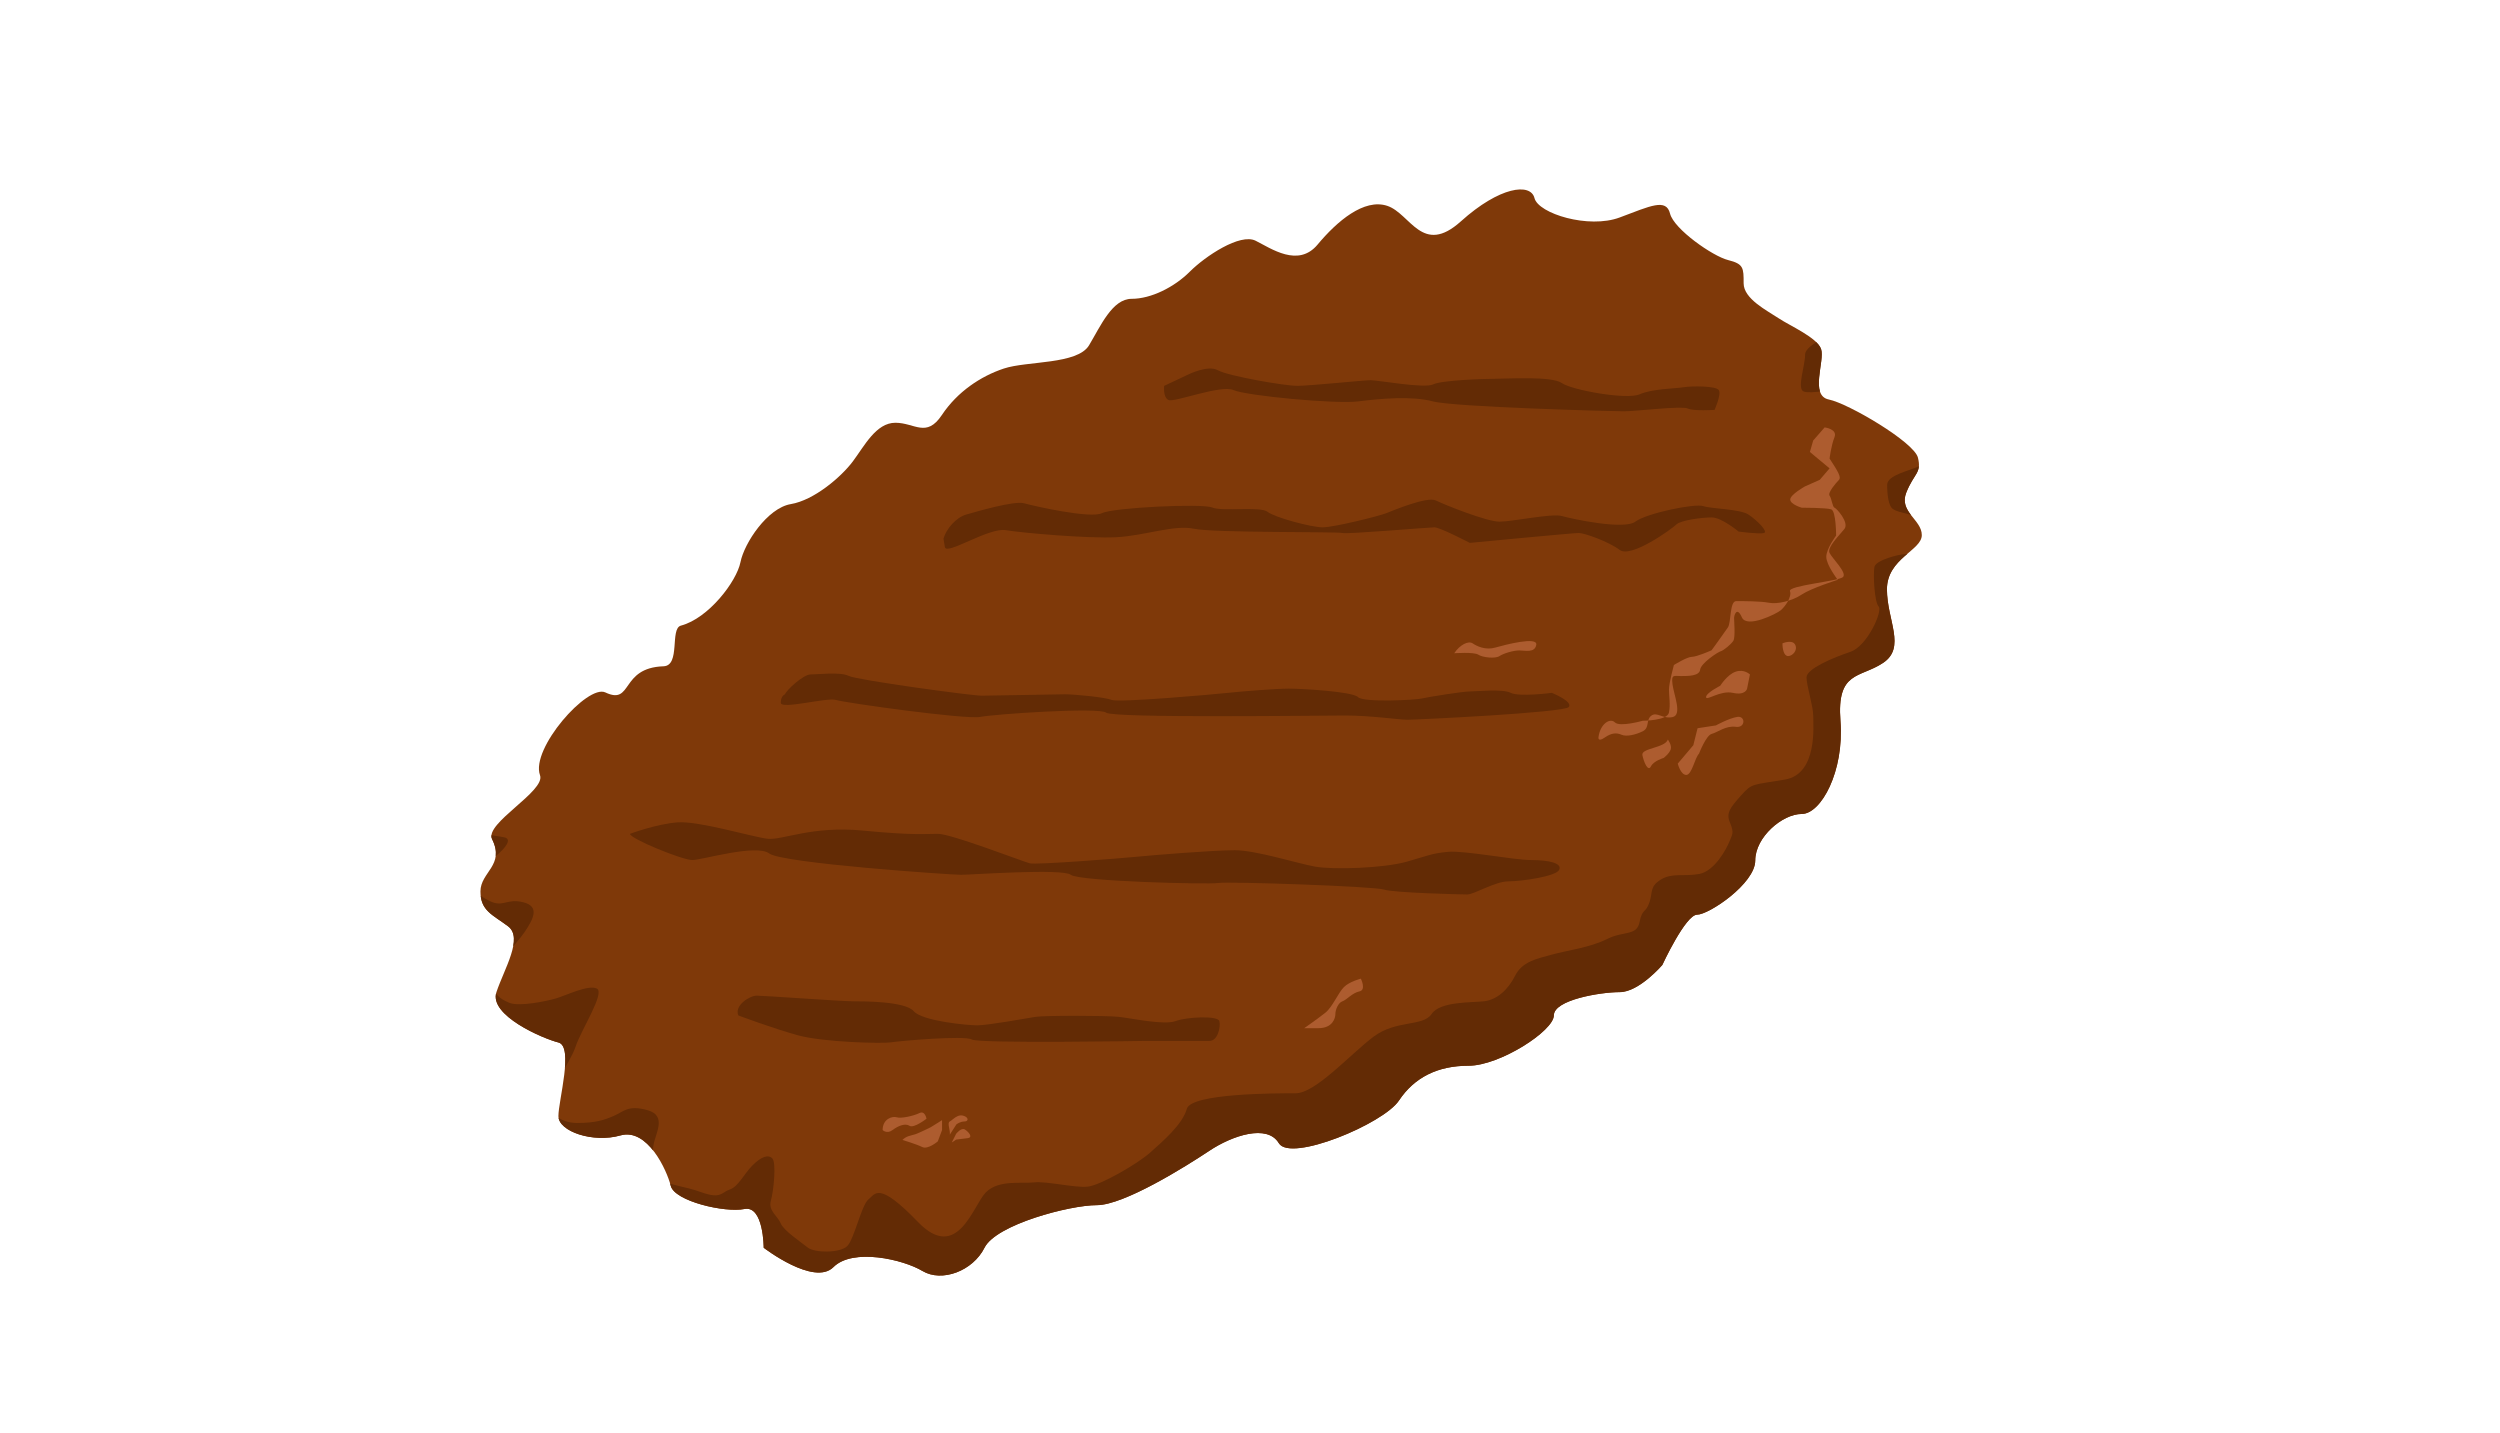
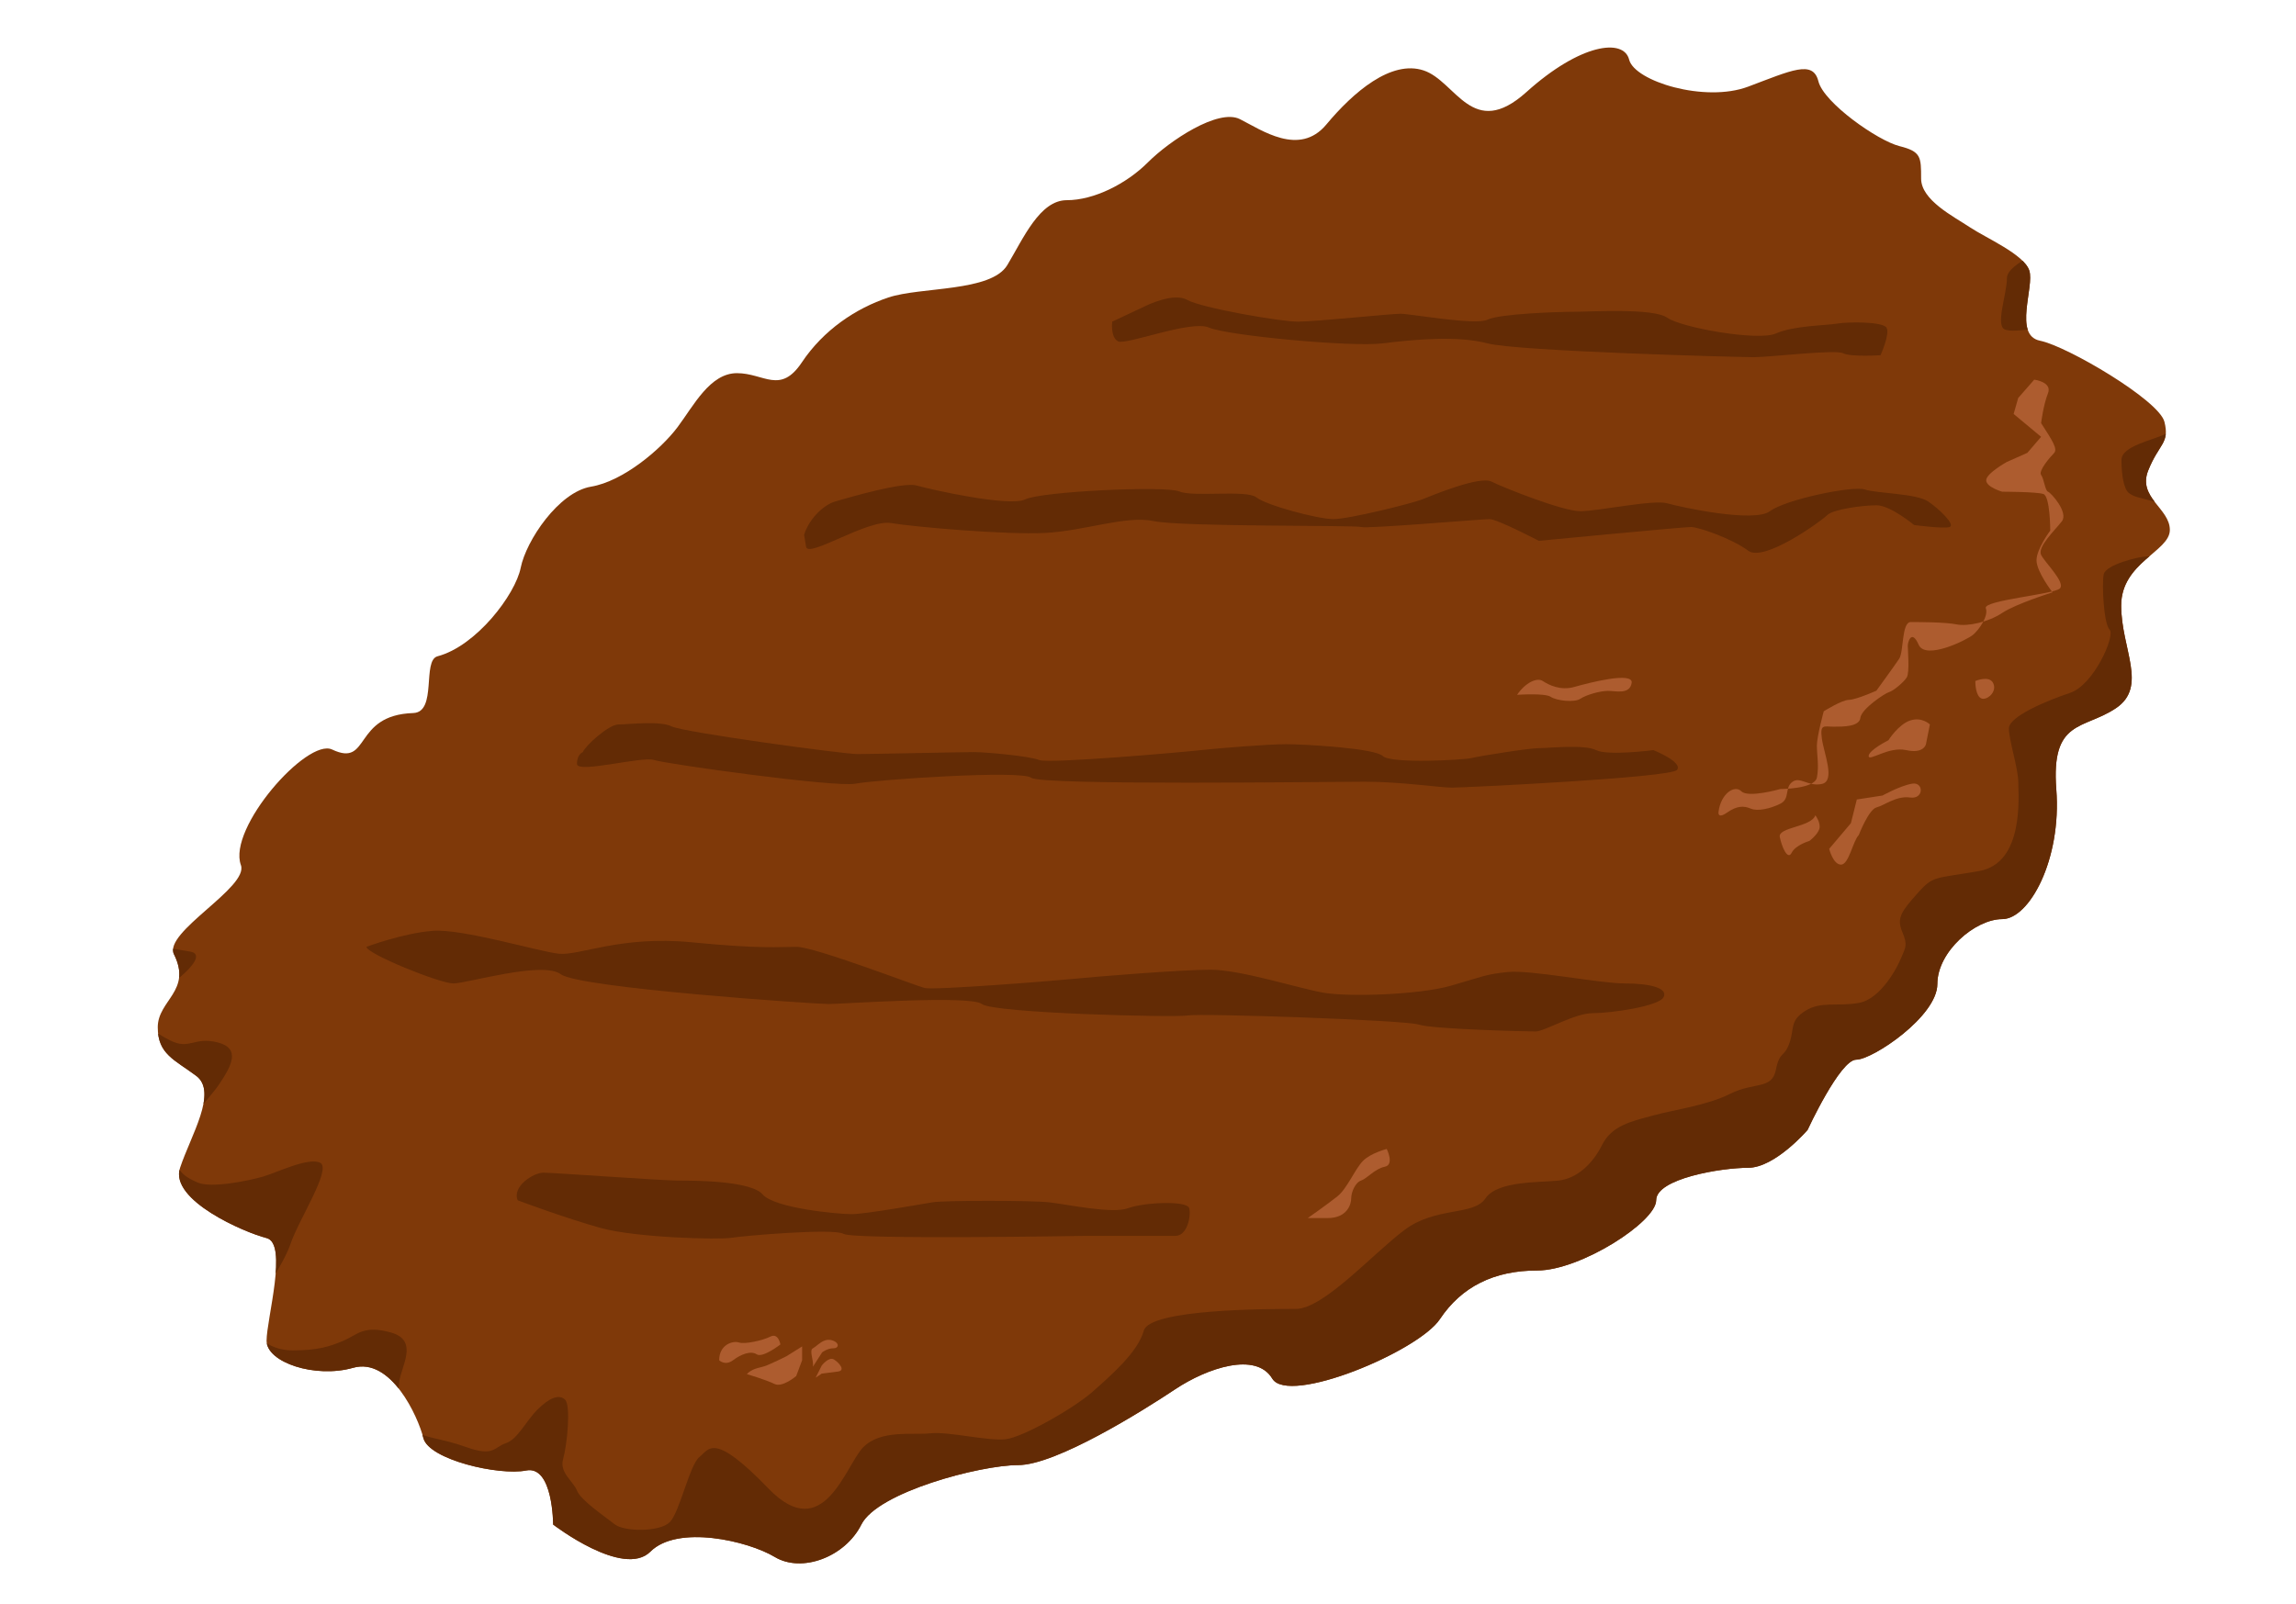
- <svg xmlns="http://www.w3.org/2000/svg" xmlns:xlink="http://www.w3.org/1999/xlink" version="1.1" x="0px" y="0px" width="589px" height="337.483px" viewBox="1159.053 317.595 589 337.483" enable-background="new 1159.053 317.595 589 337.483" xml:space="preserve">
+ <svg xmlns="http://www.w3.org/2000/svg" xmlns:xlink="http://www.w3.org/1999/xlink" version="1.1" x="0px" y="0px" width="487.61px" height="340.71px" viewBox="49.081 816.647 487.61 340.71" enable-background="new 49.081 816.647 487.61 340.71" xml:space="preserve">
+   <g id="Pickles">
+ </g>
+   <g id="Tomato">
+ </g>
+   <g id="Lettuce">
+ </g>
+   <g id="Tofu_Slice">
+ </g>
+   <g id="Swiss_Slice">
+ </g>
+   <g id="Cheddar_Slice">
+ </g>
+   <g id="Eggplant_Patty">
+ </g>
+   <g id="Halloumi_Patty">
+ </g>
  <g id="Beef_Patty">
    <g id="Patty_Clipping_Mask">
      <defs>
-         <path id="Patty_1_" d="M1286.281,500.239c-2.271-6.245,11.194-21.498,15.399-19.507c6.502,3.081,3.422-5.816,13.688-6.159     c4.078-0.136,1.458-8.885,4.106-9.581c6.502-1.712,13.119-10.38,14.031-14.943c0.911-4.562,6.387-12.774,11.861-13.688     c5.477-0.913,11.864-6.387,14.601-10.038c2.738-3.649,5.475-9.126,10.038-9.126c4.564,0,7.3,3.651,10.951-1.824     c3.65-5.475,9.125-9.125,14.601-10.95c5.476-1.826,17.339-0.911,20.076-5.476c2.738-4.563,5.476-10.95,10.038-10.95     c4.562,0,10.038-2.737,13.688-6.388c3.651-3.65,11.862-9.125,15.513-7.301c3.651,1.825,10.039,6.387,14.602,0.912     s10.95-10.949,16.426-9.125c5.475,1.825,8.214,11.863,17.339,3.65s16.425-9.127,17.338-5.477     c0.913,3.651,12.775,7.302,20.075,4.564c7.3-2.738,10.952-4.564,11.864-0.913c0.911,3.65,10.039,10.038,13.688,10.95     c3.649,0.913,3.649,1.824,3.649,5.475c0,3.651,5.475,6.389,8.213,8.213c2.738,1.826,9.127,4.563,10.039,7.301     c0.912,2.737-2.738,10.95,1.825,11.863c4.562,0.913,20.074,10.038,20.987,13.688c0.913,3.651-0.913,3.651-2.737,8.213     c-1.824,4.563,3.65,6.388,3.65,10.038c0,3.651-8.213,5.478-8.213,12.777c0,7.299,4.563,13.686-0.913,17.337     c-5.475,3.65-10.951,1.824-10.038,13.688c0.913,11.864-4.563,21.901-9.126,21.901c-4.562,0-10.949,5.476-10.949,10.95     c0,5.476-10.951,12.777-13.688,12.777c-2.738,0-8.213,11.861-8.213,11.861s-5.476,6.389-10.038,6.389     c-4.562,0-15.513,1.824-15.513,5.475c0,3.651-12.775,11.864-20.076,11.864c-7.3,0-12.775,2.737-16.426,8.213     c-3.65,5.475-25.552,14.6-28.289,10.038c-2.737-4.563-10.95-1.826-16.425,1.823c-5.477,3.651-20.076,12.777-26.464,12.777     c-6.389,0-23.727,4.562-26.464,10.037s-10.038,8.213-14.601,5.476c-4.563-2.738-16.424-5.477-20.988-0.913     c-4.563,4.563-16.426-4.563-16.426-4.563s-0.001-10.039-4.563-9.126s-16.425-1.826-17.337-5.476     c-0.914-3.648-5.476-13.687-11.864-11.861c-6.388,1.825-14.601-0.914-14.601-4.564c0-3.648,3.648-16.424,0-17.337     c-3.649-0.913-16.424-6.389-14.601-11.863c1.825-5.476,6.39-12.775,2.738-15.514c-3.651-2.736-6.502-3.651-6.502-8.214     c0-4.562,5.817-6.159,2.738-12.319C1273.14,511.597,1287.65,504.003,1286.281,500.239z" />
+         <path id="Patty_1_" d="M100.239,1000.416c-2.858-7.858,14.086-27.053,19.378-24.547c8.181,3.877,4.306-7.318,17.224-7.75     c5.131-0.171,1.835-11.181,5.167-12.057c8.182-2.154,16.509-13.062,17.657-18.805c1.146-5.74,8.036-16.074,14.926-17.225     c6.892-1.148,14.93-8.036,18.373-12.631c3.445-4.592,6.889-11.483,12.631-11.483c5.744,0,9.186,4.595,13.78-2.296     c4.594-6.889,11.482-11.482,18.373-13.78c6.891-2.297,21.818-1.146,25.264-6.89c3.445-5.741,6.89-13.779,12.631-13.779     c5.74,0,12.631-3.444,17.224-8.038c4.595-4.593,14.927-11.481,19.521-9.187c4.595,2.297,12.633,8.037,18.374,1.147     s13.779-13.778,20.669-11.482c6.889,2.296,10.337,14.929,21.819,4.593c11.482-10.334,20.668-11.484,21.817-6.891     c1.148,4.594,16.076,9.188,25.263,5.743c9.186-3.445,13.78-5.743,14.929-1.149c1.146,4.594,12.633,12.633,17.224,13.78     c4.593,1.148,4.593,2.296,4.593,6.889c0,4.595,6.89,8.04,10.335,10.336c3.445,2.297,11.485,5.74,12.633,9.186     c1.148,3.445-3.446,13.78,2.297,14.929c5.74,1.149,25.261,12.633,26.409,17.225c1.149,4.595-1.148,4.595-3.444,10.334     c-2.295,5.743,4.594,8.039,4.594,12.632c0,4.595-10.335,6.893-10.335,16.079c0,9.185,5.741,17.221-1.149,21.816     c-6.889,4.593-13.779,2.295-12.631,17.224c1.149,14.929-5.741,27.56-11.484,27.56c-5.739,0-13.777,6.891-13.777,13.78     s-13.781,16.078-17.226,16.078c-3.446,0-10.335,14.926-10.335,14.926s-6.89,8.04-12.631,8.04s-19.521,2.295-19.521,6.889     s-16.077,14.93-25.265,14.93c-9.186,0-16.075,3.444-20.67,10.334c-4.593,6.89-32.152,18.372-35.597,12.632     c-3.445-5.742-13.779-2.298-20.668,2.295c-6.893,4.594-25.264,16.078-33.302,16.078c-8.04,0-29.857,5.74-33.301,12.63     c-3.445,6.891-12.632,10.336-18.373,6.891c-5.741-3.446-20.667-6.892-26.411-1.148c-5.741,5.742-20.669-5.742-20.669-5.742     s-0.001-12.632-5.742-11.483c-5.742,1.149-20.668-2.299-21.816-6.891c-1.15-4.591-6.89-17.222-14.93-14.925     c-8.038,2.296-18.373-1.15-18.373-5.745c0-4.591,4.591-20.667,0-21.816c-4.592-1.148-20.667-8.038-18.373-14.927     c2.297-6.892,8.041-16.077,3.446-19.522c-4.595-3.443-8.182-4.596-8.182-10.336s7.321-7.751,3.445-15.503     C83.703,1014.707,101.962,1005.152,100.239,1000.416z" />
      </defs>
      <clipPath id="Patty_2_">
        <use xlink:href="#Patty_1_" overflow="visible" />
      </clipPath>
-       <path id="Patty_Fill" clip-path="url(#Patty_2_)" fill="#7F3909" d="M1273.46,501.476c-2.462-6.759,12.134-23.271,16.69-21.114    c7.049,3.333,3.709-6.298,14.837-6.668c4.421-0.146,1.581-9.618,4.45-10.37c7.049-1.854,14.221-11.236,15.21-16.178    c0.988-4.938,6.923-13.827,12.856-14.815c5.936-0.988,12.859-6.913,15.826-10.866c2.967-3.952,5.934-9.878,10.88-9.878    c4.948,0,7.913,3.952,11.872-1.976c3.956-5.927,9.89-9.877,15.824-11.853c5.935-1.978,18.793-0.988,21.762-5.928    c2.967-4.938,5.934-11.853,10.879-11.853s10.882-2.963,14.837-6.915c3.958-3.952,12.857-9.878,16.815-7.903    c3.958,1.976,10.881,6.914,15.826,0.988c4.944-5.926,11.869-11.853,17.805-9.878c5.934,1.976,8.902,12.841,18.794,3.952    c9.89-8.89,17.804-9.88,18.792-5.929c0.99,3.953,13.848,7.904,21.761,4.941c7.912-2.964,11.872-4.941,12.86-0.989    c0.987,3.952,10.88,10.866,14.836,11.854c3.954,0.988,3.954,1.975,3.954,5.926c0,3.953,5.935,6.916,8.903,8.89    c2.968,1.977,9.892,4.938,10.882,7.904c0.987,2.962-2.97,11.854,1.978,12.84c4.943,0.99,21.759,10.867,22.749,14.817    c0.989,3.951-0.99,3.951-2.968,8.891c-1.977,4.939,3.957,6.915,3.957,10.864c0,3.953-8.9,5.931-8.9,13.832    s4.943,14.814-0.991,18.769c-5.934,3.949-11.87,1.974-10.881,14.815c0.99,12.843-4.944,23.708-9.891,23.708    c-4.944,0-11.869,5.927-11.869,11.854c0,5.926-11.87,13.831-14.836,13.831c-2.97,0-8.903,12.838-8.903,12.838    s-5.935,6.916-10.88,6.916c-4.944,0-16.814,1.975-16.814,5.927c0,3.953-13.849,12.844-21.761,12.844s-13.848,2.962-17.805,8.89    c-3.956,5.926-27.696,15.805-30.663,10.865c-2.968-4.939-11.868-1.977-17.804,1.974c-5.937,3.953-21.762,13.831-28.684,13.831    c-6.926,0-25.719,4.938-28.686,10.865c-2.967,5.929-10.879,8.891-15.826,5.929c-4.943-2.966-17.802-5.93-22.75-0.99    c-4.945,4.939-17.804-4.938-17.804-4.938s-0.001-10.867-4.945-9.878c-4.946,0.987-17.804-1.978-18.793-5.928    c-0.99-3.95-5.935-14.814-12.86-12.838c-6.923,1.974-15.824-0.991-15.824-4.942c0-3.949,3.953-17.777,0-18.768    c-3.957-0.986-17.803-6.915-15.827-12.842c1.979-5.927,6.926-13.829,2.97-16.792c-3.959-2.962-7.049-3.954-7.049-8.893    c0-4.937,6.305-6.666,2.969-13.335C1259.215,513.771,1274.944,505.551,1273.46,501.476z" />
-       <path id="Bottom_Shadow_1" clip-path="url(#Patty_2_)" fill="#632B05" d="M1594,394.167c-1.667,1.667-9.667,4.333-9.667,7    s-2,8.001-0.333,8.667s7.333-0.667,10-0.667s21.333,10.667,21.333,11.667S1613,426.5,1611,427.5s-7.333,2.001-7.333,4.334    s0.333,4.999,1.333,5.666s1.667,0.668,4,1.334s6.333,2.333,5.333,5.333s-5.666,4-6.666,4s-6.666,1.333-7,3s0,8.333,1,9.333    s-2.667,9.334-6.667,10.667s-10.333,4-10.333,6s1.583,6.75,1.583,9.083s1.041,13.667-6.625,15s-7.709,0.75-10.375,3.75    s-3.583,4.166-2.583,6.5s0.499,2.708-0.167,4.375s-3.458,6.959-7.125,7.625s-6.376-0.332-9.042,1.334s-1.852,2.929-2.666,5.333    c-0.917,2.708-1.668,1.334-2.334,4.667s-3.666,2-7.666,4s-9.333,2.666-13,3.666s-7,1.666-8.667,5s-4.333,5.666-7.333,6    s-10.334,0-12.334,3s-8.332,1.334-13.666,5.334s-13.668,13.333-18.334,13.333s-24.666,0.001-25.666,3.667S1433,586.5,1430,589.167    s-11.667,7.667-14.667,8s-9.666-1.333-12.666-1s-8.334-0.667-11.334,2.333s-6.667,16.666-16,7s-9.999-6.666-11.666-5.333    s-3.333,9.333-5,11s-7.668,1.666-9.334,0.333s-5.666-3.999-6.333-5.666s-2.999-3.001-2.333-5.334s1.333-9,0.333-10    s-2.667-0.333-4.667,1.667s-3.333,5.001-5.333,5.667s-2.001,2.332-6.667,0.666s-6.666-1.334-9.333-3s-2.333-5.334-2-8    s3.334-7-1.333-8.333s-5.666,0.333-8,1.333s-4.334,1.667-8.667,1.667s-7-3-7-5s5.334-9,6.667-13s7-12.667,5-13.667    s-7.334,1.668-9.667,2.334s-8.667,2-11,1s-3.667-2-4-5s5.667-8.667,7.667-11.667s3.666-6-0.334-7s-4.667,1.334-8-0.333    s-4.666-3.334-4.666-5.334s4.333-3.666,6.333-5.333s4.001-3.999,1.667-4.333s-4.334-1.001-6.667-0.334s-7.999,11-8.333,13.667    s0.667,20.001,2,24.667s9.332,9.666,11.666,15.666s9.334,14.668,10.667,16.334s11.334,11.999,17.667,14.666s23.667,10,26,11    s4.332,9.001,8.666,9.334s17.334,2.334,20.334,2s20.666,1.332,23.666,1.666s12-5.332,13.667-7.666s17.667-6.333,21.667-6    s19.332-3,21.666-6s13.334-13,15.334-11s25.332,0.332,29.666-2.334s14.001-9.666,16.334-11.666s9,0,17.333-4.667    s11.667-11.333,12.667-13.333s16.333-4,20.333-6.667s9-9.999,12-13.333s4.667-2.334,10-7.334s6.666-10.666,7.333-12.333    s11.666-11.333,13-13.333s6.001-17,7.334-19.667s7.667-16.667,10-20s-3.334-6.001-1.667-10.667s9-15.333,8-19.333    s-1.999-7-1.333-10s5.334-10.666,4-12.333s-3.333-6.001-9-6.334s-8.334-0.666-9.667-4.667    C1600.667,400.833,1594,394.167,1594,394.167z" />
-       <path id="Grill_5" clip-path="url(#Patty_2_)" fill="#632B05" d="M1307.475,514.044c0,1.159,12.355,6.178,14.672,6.178    s15.058-3.86,18.146-1.544s42.856,5.02,45.174,5.02s23.938-1.544,25.869,0s32.433,2.315,34.749,1.93s36.68,0.772,38.996,1.545    s18.147,1.158,19.691,1.158s6.563-3.089,9.652-3.089s11.196-1.157,11.969-2.702s-2.316-2.317-6.563-2.317    s-15.831-2.315-19.691-1.93s-4.247,0.772-9.652,2.316s-17.374,1.931-21.621,1.158s-13.899-3.861-18.919-3.861    s-19.305,1.159-23.166,1.545s-23.552,1.93-25.097,1.544s-18.533-6.95-21.622-6.95s-5.792,0.387-17.761-0.771    s-18.919,2.317-22.394,1.931s-16.216-4.247-21.235-3.861S1307.475,514.044,1307.475,514.044z" />
-       <path id="Grill_4" clip-path="url(#Patty_2_)" fill="#632B05" d="M1333.001,556.834c-1-2.334,2.666-4.667,4.333-4.667    s20.001,1.333,22.667,1.333s12.333,0.001,14.333,2.334s12.667,3.333,15,3.333s11.667-1.667,13.667-2s16.666-0.333,19.666,0    s10.668,2,13.334,1s10-1.333,10.333,0s-0.333,4.667-2.333,4.667s-15,0-15,0s-39.333,0.666-41-0.334s-17,0.334-19,0.667    s-16-0.001-22-1.667S1333.001,556.834,1333.001,556.834z" />
-       <path id="Grill_3" clip-path="url(#Patty_2_)" fill="#632B05" d="M1344.001,481.167c0.333-1,4.334-4.667,6-4.667s7-0.666,9,0.334    s29,4.666,31.333,4.666s17.667-0.333,19.667-0.333s9.334,0.666,11,1.333s24.333-1.332,27.333-1.666s11.333-1,14.333-1    s15.001,0.667,16.334,2s13.667,0.666,15,0.333s9.666-1.667,11.333-1.667s7.667-0.666,9.667,0.334s9.666,0,9.666,0s5,2,4,3.333    s-36,3-38,3s-8.666-1-14.666-1s-54.668,0.666-56.334-0.667s-26.332,0.333-29.666,1s-32-3.334-34-4s-13,2.334-13,0.667    S1344.001,481.167,1344.001,481.167z" />
-       <path id="Grill_2" clip-path="url(#Patty_2_)" fill="#632B05" d="M1381.334,444.5c0.667-2.333,3.001-5.001,5.334-5.667    s11.332-3.332,13.666-2.666s15.668,3.666,18.334,2.333s23.667-2.333,26-1.333s11.334-0.333,13,1s10.334,3.666,13,3.666    s13.334-2.666,15-3.333s9.666-4,11.666-3s12,5,15,5s12.334-1.999,14.667-1.333s14.666,3.333,17.333,1.333s14-4.334,16-3.667    s8.667,0.666,10.667,2s4.667,4.001,3.667,4.334s-6-0.334-6-0.334s-4.001-3.333-6.334-3.333s-7.333,0.667-8.333,1.667    s-10.666,8-13.333,6s-8.334-4-9.667-4s-25.667,2.333-25.667,2.333s-7-3.667-8.333-3.667s-20.667,1.668-21.667,1.334    s-30.334,0-35-1s-11.666,1.667-18.333,2s-22-1-26-1.667s-13.999,6-14.333,4S1381.334,444.5,1381.334,444.5z" />
-       <path id="Grill_1" clip-path="url(#Patty_2_)" fill="#632B05" d="M1433.334,408.5l5.667-2.667c0,0,4.667-2.333,7-1    s15.667,3.667,18.667,3.667s15.666-1.333,17.333-1.333s12.667,2,14.667,1s11.999-1.334,14.666-1.334s13.334-0.667,15.667,1    s15.333,4,18.333,2.667s8.334-1.334,10.334-1.667s7.666-0.333,8.333,0.667s-1,4.667-1,4.667s-4.999,0.332-6.333-0.334    s-12.333,0.667-15,0.667s-40-0.999-45-2.333s-12.334-0.666-17.667,0s-26.333-1.334-29.333-2.667s-14.001,2.999-15.334,2.333    S1433.334,408.5,1433.334,408.5z" />
-       <path clip-path="url(#Patty_2_)" fill="#AD5C2F" d="M1535.659,491.265c0.387-3.089,2.703-4.633,3.861-3.475    s6.563-0.386,6.563-0.386s5.792,0,6.178-1.931s0-3.86,0-5.405s1.158-5.792,1.158-5.792s3.089-1.931,4.247-1.931    s4.634-1.544,4.634-1.544s3.088-4.247,3.86-5.405s0.386-6.178,1.931-6.178s5.793-0.001,7.723,0.386s5.405-0.387,7.722-1.931    s8.494-3.475,8.494-3.475s-2.703-3.475-2.703-5.405s2.317-5.02,2.317-5.02s-0.001-5.792-1.159-6.178s-6.949-0.386-6.949-0.386    s-2.703-0.772-2.703-1.931s3.476-3.089,3.476-3.089l3.475-1.544l2.316-2.703l-4.633-3.86l0.771-2.703l2.703-3.089    c0,0,3.089,0.386,2.316,2.316s-1.158,5.02-1.158,5.02c2.003,3.081,2.837,4.414,2.17,5.081s-2.667,3-2.167,3.667    s0.667,2.666,1.167,2.833s3.499,3.5,2.333,5s-4.167,4.334-3.5,5.667s4.167,4.667,3.167,5.667s-13,2-12.5,3.333    s-1.167,3.667-2.167,4.5s-7.999,4.334-9.166,1.667s-1.834-0.501-1.834,0.166s0.334,4.501-0.166,5.334s-2.333,2.334-3,2.5    s-4.668,2.833-4.834,4.333s-2.834,1.5-4.5,1.5s-2.334-0.5-2,2s2.333,7.167,0,7.667s-3.667-1.334-5-0.334s-0.334,2.834-2,3.667    s-3.834,1.333-5,0.833s-2.334-0.5-4,0.667S1535.659,491.265,1535.659,491.265z" />
-       <path clip-path="url(#Patty_2_)" fill="#AD5C2F" d="M1564.334,479.167c0,0,1.667-2.666,3.667-3.333s3.333,0.666,3.333,0.666    l-0.667,3.334c0,0-0.333,1.667-3.333,1s-6.333,2-6.333,1S1564.334,479.167,1564.334,479.167z" />
-       <path clip-path="url(#Patty_2_)" fill="#AD5C2F" d="M1579.001,469.167c0,1.333,0.333,3,1.333,3s2.334-1.334,1.667-2.667    S1579.001,469.167,1579.001,469.167z" />
-       <path clip-path="url(#Patty_2_)" fill="#AD5C2F" d="M1552.001,491.834c-0.667,2-6.333,1.999-6,3.666s1.334,4,2,2.667s3-2,3-2    s1.332-1,1.666-2S1552.001,491.834,1552.001,491.834z" />
-       <path clip-path="url(#Patty_2_)" fill="#AD5C2F" d="M1501.667,471.5c1.334-2,3.334-3,4.334-2.333s3,1.667,5.333,1    s10.001-2.667,9.667-0.667s-2.666,1.334-4,1.334s-3.667,0.666-4.667,1.333s-4,0.334-5-0.333S1501.667,471.5,1501.667,471.5z" />
-       <path clip-path="url(#Patty_2_)" fill="#AD5C2F" d="M1559.334,495.167c-1,1-1.667,5-3,5s-2-2.667-2-2.667l3.667-4.333l1-4    l3.207-0.494l1.126-0.173c0,0,3-1.667,5-2s2.001,2.668-0.333,2.334s-4.334,1.332-5.667,1.666S1559.334,495.167,1559.334,495.167z" />
-       <path clip-path="url(#Patty_2_)" fill="#AD5C2F" d="M1466.334,559.834c0,0,3.333-2.334,5-3.667s2.999-4.667,4.333-6s4-2,4-2    s1.334,2.667-0.333,3s-3,1.999-4,2.333s-1.667,2-1.667,3s-0.667,3.334-4,3.334" />
-       <path clip-path="url(#Patty_2_)" fill="#AD5C2F" d="M1367.001,583.834c0-2.667,2.333-3.333,3.333-3s3.999-0.333,5.333-1    s1.667,1.333,1.667,1.333s-3,2.334-4,1.667s-2.667,0-4,1S1367.001,583.834,1367.001,583.834z" />
-       <path clip-path="url(#Patty_2_)" fill="#AD5C2F" d="M1371.667,586.167c0.453-0.453,0.906-0.7,1.359-0.866    c0.547-0.201,1.094-0.284,1.641-0.467c1-0.334,3.667-1.667,3.667-1.667l2.667-1.667v2.334l-1,2.666c0,0-2.334,2.001-3.667,1.334    S1371.667,586.167,1371.667,586.167z" />
-       <path clip-path="url(#Patty_2_)" fill="#AD5C2F" d="M1382.825,584.917c0.172-1.035-0.69-2.76,0-3.104    c0.235-0.119,0.512-0.356,0.827-0.605c0.609-0.481,1.369-1.003,2.277-0.774c1.38,0.345,1.38,1.38,0.345,1.38    c-1.034,0-1.897,0.689-1.897,0.689L1382.825,584.917z" />
-       <path clip-path="url(#Patty_2_)" fill="#AD5C2F" d="M1383.292,586.764l1.023-2.046c0,0,1.193-1.534,2.045-1.022    c0.853,0.511,2.047,1.875,0.683,2.046c-1.364,0.17-2.728,0.341-2.728,0.341L1383.292,586.764z" />
+       <path id="Patty_Fill" clip-path="url(#Patty_2_)" fill="#7F3909" d="M84.105,1001.972c-3.098-8.504,15.269-29.283,21.003-26.569    c8.87,4.194,4.667-7.925,18.67-8.391c5.563-0.183,1.99-12.104,5.6-13.05c8.87-2.333,17.895-14.139,19.14-20.357    c1.244-6.213,8.711-17.399,16.178-18.644c7.47-1.243,16.182-8.699,19.916-13.673s7.467-12.431,13.691-12.431    c6.227,0,9.957,4.974,14.939-2.486c4.978-7.458,12.445-12.429,19.912-14.915c7.468-2.487,23.649-1.243,27.385-7.459    c3.733-6.214,7.467-14.915,13.69-14.915c6.223,0,13.693-3.729,18.67-8.701c4.981-4.974,16.18-12.432,21.16-9.945    c4.98,2.485,13.691,8.699,19.915,1.242c6.223-7.457,14.937-14.915,22.404-12.429c7.467,2.484,11.203,16.158,23.65,4.972    c12.444-11.188,22.403-12.432,23.646-7.46c1.247,4.973,17.427,9.946,27.384,6.218c9.957-3.729,14.939-6.218,16.183-1.245    c1.242,4.974,13.691,13.674,18.67,14.916c4.975,1.245,4.975,2.485,4.975,7.458c0,4.975,7.469,8.702,11.204,11.188    c3.734,2.488,12.447,6.215,13.694,9.946c1.241,3.728-3.738,14.916,2.487,16.157c6.221,1.246,27.381,13.675,28.627,18.646    c1.245,4.972-1.246,4.972-3.734,11.187c-2.488,6.216,4.979,8.702,4.979,13.672c0,4.974-11.2,7.463-11.2,17.406    c0,9.942,6.221,18.641-1.247,23.617c-7.467,4.97-14.938,2.483-13.692,18.643c1.246,16.162-6.223,29.834-12.446,29.834    c-6.222,0-14.936,7.458-14.936,14.916c0,7.457-14.938,17.404-18.669,17.404c-3.736,0-11.204,16.154-11.204,16.154    s-7.468,8.704-13.69,8.704c-6.222,0-21.158,2.484-21.158,7.458s-17.428,16.162-27.384,16.162c-9.957,0-17.425,3.727-22.404,11.187    c-4.979,7.457-34.853,19.888-38.586,13.672c-3.734-6.215-14.935-2.487-22.403,2.484c-7.471,4.974-27.385,17.403-36.095,17.403    c-8.715,0-32.363,6.214-36.097,13.673c-3.733,7.461-13.689,11.188-19.915,7.461c-6.22-3.732-22.401-7.462-28.628-1.247    c-6.223,6.217-22.404-6.214-22.404-6.214s-0.001-13.675-6.223-12.43c-6.225,1.242-22.404-2.488-23.648-7.459    c-1.246-4.972-7.468-18.643-16.183-16.155c-8.711,2.483-19.913-1.247-19.913-6.22c0-4.969,4.975-22.371,0-23.616    c-4.98-1.241-22.403-8.701-19.916-16.159c2.489-7.458,8.715-17.403,3.737-21.132c-4.982-3.727-8.871-4.975-8.871-11.189    c0-6.212,7.934-8.388,3.736-16.78C66.18,1017.443,85.973,1007.1,84.105,1001.972z" />
+       <path id="Bottom_Shadow_1" clip-path="url(#Patty_2_)" fill="#632B05" d="M487.462,866.938    c-2.097,2.098-12.163,5.452-12.163,8.808c0,3.357-2.518,10.068-0.419,10.907c2.097,0.838,9.227-0.84,12.582-0.84    c3.356,0,26.846,13.424,26.846,14.682c0,1.259-2.936,7.13-5.453,8.388c-2.517,1.259-9.228,2.518-9.228,5.455    c0,2.936,0.419,6.29,1.678,7.129c1.258,0.84,2.098,0.841,5.033,1.679s7.97,2.936,6.712,6.711c-1.259,3.775-7.131,5.034-8.39,5.034    c-1.258,0-8.388,1.677-8.808,3.774s0,10.485,1.258,11.745c1.259,1.258-3.355,11.744-8.39,13.422    c-5.033,1.678-13.002,5.034-13.002,7.551s1.992,8.493,1.992,11.43s1.31,17.197-8.338,18.875c-9.646,1.679-9.701,0.943-13.056,4.72    c-3.354,3.774-4.509,5.242-3.25,8.179c1.258,2.938,0.628,3.407-0.21,5.506c-0.838,2.098-4.352,8.757-8.966,9.595    c-4.615,0.838-8.023-0.418-11.378,1.679c-3.354,2.096-2.33,3.686-3.354,6.711c-1.154,3.408-2.099,1.679-2.938,5.873    c-0.838,4.193-4.612,2.517-9.646,5.033c-5.033,2.518-11.744,3.354-16.359,4.612c-4.614,1.26-8.808,2.097-10.905,6.293    c-2.099,4.195-5.453,7.13-9.229,7.55c-3.774,0.42-13.004,0-15.521,3.774c-2.517,3.776-10.484,1.68-17.197,6.713    c-6.711,5.033-17.199,16.778-23.07,16.778c-5.872,0-31.039,0.001-32.297,4.613c-1.258,4.613-7.131,9.647-10.907,13.004    c-3.775,3.355-14.681,9.646-18.456,10.067c-3.775,0.419-12.164-1.679-15.938-1.26c-3.775,0.419-10.487-0.839-14.262,2.937    c-3.775,3.775-8.39,20.972-20.134,8.809c-11.745-12.164-12.583-8.389-14.68-6.711c-2.098,1.678-4.194,11.744-6.292,13.841    c-2.098,2.099-9.649,2.097-11.746,0.421c-2.096-1.679-7.13-5.033-7.969-7.131s-3.774-3.776-2.936-6.712    c0.838-2.936,1.677-11.325,0.419-12.584c-1.259-1.258-3.356-0.419-5.873,2.098s-4.194,6.294-6.711,7.132s-2.518,2.935-8.39,0.838    c-5.871-2.098-8.388-1.68-11.744-3.775c-3.356-2.097-2.936-6.712-2.517-10.066c0.418-3.355,4.195-8.81-1.678-10.486    c-5.873-1.678-7.13,0.419-10.067,1.677c-2.937,1.259-5.453,2.098-10.906,2.098c-5.453,0-8.809-3.774-8.809-6.291    s6.712-11.326,8.39-16.359s8.809-15.939,6.292-17.198c-2.517-1.258-9.229,2.099-12.165,2.938    c-2.936,0.838-10.906,2.518-13.842,1.258c-2.936-1.258-4.614-2.517-5.033-6.291c-0.419-3.775,7.131-10.907,9.647-14.682    c2.517-3.775,4.614-7.55-0.42-8.809c-5.034-1.258-5.873,1.679-10.067-0.419c-4.194-2.099-5.872-4.196-5.872-6.713    s5.453-4.612,7.97-6.71c2.517-2.098,5.035-5.032,2.098-5.452s-5.454-1.261-8.389-0.42c-2.937,0.839-10.066,13.841-10.487,17.196    c-0.42,3.357,0.84,25.169,2.517,31.041c1.678,5.872,11.743,12.163,14.68,19.713c2.937,7.551,11.746,18.459,13.423,20.555    c1.678,2.097,14.263,15.099,22.231,18.456c7.969,3.355,29.782,12.583,32.718,13.841c2.936,1.26,5.451,11.327,10.905,11.746    c5.454,0.419,21.813,2.938,25.588,2.517c3.775-0.42,26.005,1.676,29.78,2.097c3.775,0.421,15.1-6.71,17.198-9.646    c2.097-2.937,22.231-7.969,27.265-7.551c5.034,0.419,24.327-3.775,27.264-7.55c2.937-3.775,16.779-16.359,19.296-13.843    c2.518,2.517,31.877,0.418,37.331-2.937s17.618-12.164,20.555-14.681c2.936-2.517,11.324,0,21.811-5.872    c10.485-5.873,14.682-14.261,15.94-16.777c1.258-2.517,20.553-5.033,25.586-8.391c5.033-3.355,11.325-12.582,15.101-16.776    c3.774-4.196,5.872-2.938,12.584-9.229c6.71-6.293,8.388-13.422,9.227-15.52c0.84-2.098,14.681-14.262,16.359-16.778    c1.678-2.517,7.552-21.392,9.229-24.748c1.678-3.356,9.647-20.974,12.583-25.167c2.937-4.194-4.194-7.553-2.098-13.424    c2.098-5.871,11.326-19.294,10.067-24.327c-1.258-5.033-2.516-8.81-1.677-12.584c0.838-3.775,6.711-13.422,5.033-15.52    c-1.679-2.098-4.194-7.551-11.326-7.971c-7.131-0.419-10.486-0.838-12.164-5.871C495.853,875.327,487.462,866.938,487.462,866.938    z" />
+       <path id="Grill_5" clip-path="url(#Patty_2_)" fill="#632B05" d="M126.908,1017.787c0,1.459,15.547,7.774,18.462,7.774    s18.948-4.858,22.835-1.942c3.887,2.914,53.929,6.315,56.845,6.315c2.916,0,30.124-1.942,32.553,0    c2.43,1.943,40.812,2.913,43.726,2.429c2.916-0.485,46.158,0.972,49.072,1.943c2.915,0.973,22.836,1.458,24.778,1.458    c1.943,0,8.261-3.887,12.147-3.887s14.089-1.457,15.061-3.4c0.972-1.944-2.915-2.916-8.26-2.916    c-5.344,0-19.92-2.914-24.778-2.429c-4.857,0.486-5.345,0.973-12.146,2.915c-6.802,1.943-21.863,2.43-27.208,1.458    c-5.343-0.973-17.49-4.859-23.806-4.859c-6.316,0-24.293,1.459-29.152,1.943c-4.859,0.485-29.636,2.429-31.581,1.943    c-1.944-0.485-23.321-8.746-27.208-8.746c-3.887,0-7.289,0.487-22.35-0.971s-23.807,2.917-28.18,2.43    c-4.372-0.486-20.405-5.344-26.722-4.858C134.682,1014.873,126.908,1017.787,126.908,1017.787z" />
+       <path id="Grill_4" clip-path="url(#Patty_2_)" fill="#632B05" d="M159.03,1071.634c-1.258-2.938,3.355-5.874,5.452-5.874    c2.098,0,25.169,1.678,28.524,1.678c3.355,0,15.519,0.001,18.036,2.938c2.517,2.936,15.94,4.194,18.875,4.194    s14.682-2.098,17.198-2.517s20.972-0.419,24.747,0c3.775,0.419,13.424,2.517,16.779,1.258c3.355-1.258,12.583-1.677,13.003,0    c0.418,1.678-0.42,5.873-2.936,5.873c-2.518,0-18.875,0-18.875,0s-49.496,0.838-51.593-0.421    c-2.098-1.258-21.393,0.421-23.909,0.84s-20.134-0.001-27.684-2.098S159.03,1071.634,159.03,1071.634z" />
+       <path id="Grill_3" clip-path="url(#Patty_2_)" fill="#632B05" d="M172.872,976.416c0.419-1.258,5.454-5.872,7.55-5.872    c2.097,0,8.809-0.839,11.326,0.42c2.517,1.258,36.493,5.871,39.428,5.871s22.232-0.419,24.749-0.419s11.746,0.838,13.842,1.678    c2.096,0.839,30.62-1.677,34.394-2.097c3.776-0.42,14.262-1.259,18.037-1.259s18.877,0.84,20.555,2.517    c1.677,1.678,17.197,0.839,18.875,0.419c1.678-0.419,12.164-2.097,14.262-2.097c2.097,0,9.646-0.839,12.164,0.42    c2.517,1.258,12.163,0,12.163,0s6.293,2.517,5.034,4.194c-1.258,1.677-45.302,3.775-47.818,3.775s-10.905-1.26-18.455-1.26    c-7.551,0-68.792,0.839-70.889-0.839c-2.096-1.677-33.135,0.419-37.331,1.259c-4.196,0.84-40.268-4.195-42.785-5.033    c-2.517-0.839-16.359,2.937-16.359,0.839S172.872,976.416,172.872,976.416z" />
+       <path id="Grill_2" clip-path="url(#Patty_2_)" fill="#632B05" d="M219.851,930.275c0.839-2.936,3.776-6.293,6.712-7.131    c2.936-0.838,14.26-4.193,17.197-3.354c2.937,0.838,19.716,4.612,23.07,2.936c3.355-1.678,29.781-2.936,32.719-1.678    c2.936,1.259,14.262-0.419,16.357,1.259c2.098,1.677,13.004,4.612,16.358,4.612c3.356,0,16.78-3.354,18.877-4.193    c2.097-0.84,12.163-5.033,14.68-3.775c2.517,1.259,15.101,6.292,18.875,6.292c3.776,0,15.521-2.516,18.456-1.678    c2.937,0.838,18.457,4.194,21.813,1.678s17.617-5.453,20.134-4.614s10.905,0.838,13.423,2.517    c2.517,1.679,5.873,5.034,4.614,5.453c-1.258,0.419-7.55-0.42-7.55-0.42s-5.035-4.194-7.971-4.194s-9.229,0.84-10.486,2.098    c-1.259,1.259-13.422,10.067-16.777,7.551c-3.356-2.518-10.487-5.034-12.165-5.034c-1.677,0-32.298,2.936-32.298,2.936    s-8.81-4.614-10.487-4.614c-1.677,0-26.006,2.099-27.264,1.679c-1.259-0.42-38.171,0-44.044-1.258    c-5.871-1.259-14.68,2.099-23.069,2.517c-8.39,0.419-27.684-1.259-32.718-2.098c-5.034-0.84-17.616,7.551-18.036,5.034    C219.851,930.275,219.851,930.275,219.851,930.275z" />
+       <path id="Grill_1" clip-path="url(#Patty_2_)" fill="#632B05" d="M285.286,884.975l7.131-3.355c0,0,5.873-2.938,8.808-1.258    c2.936,1.678,19.716,4.613,23.49,4.613c3.775,0,19.714-1.678,21.812-1.678s15.939,2.517,18.456,1.259    c2.517-1.259,15.1-1.679,18.456-1.679s16.778-0.839,19.714,1.259c2.937,2.097,19.296,5.033,23.07,3.355    c3.775-1.678,10.488-1.679,13.005-2.098s9.646-0.419,10.485,0.839c0.839,1.259-1.259,5.873-1.259,5.873s-6.29,0.418-7.969-0.42    c-1.68-0.839-15.52,0.839-18.875,0.839c-3.357,0-50.335-1.258-56.628-2.936c-6.291-1.679-15.521-0.838-22.23,0    c-6.711,0.838-33.138-1.679-36.912-3.356c-3.774-1.677-17.618,3.774-19.296,2.937C284.866,888.33,285.286,884.975,285.286,884.975    z" />
+       <path clip-path="url(#Patty_2_)" fill="#AD5C2F" d="M414.049,989.122c0.486-3.887,3.401-5.829,4.858-4.372    c1.457,1.458,8.26-0.485,8.26-0.485s7.288,0,7.773-2.429c0.485-2.431,0-4.858,0-6.803c0-1.943,1.458-7.288,1.458-7.288    s3.887-2.429,5.345-2.429c1.456,0,5.831-1.943,5.831-1.943s3.885-5.345,4.856-6.803c0.973-1.457,0.485-7.773,2.43-7.773    s7.289-0.001,9.719,0.485c2.428,0.487,6.801-0.486,9.717-2.429c2.914-1.943,10.688-4.372,10.688-4.372s-3.4-4.373-3.4-6.803    c0-2.429,2.915-6.316,2.915-6.316s-0.001-7.288-1.459-7.773c-1.456-0.486-8.743-0.486-8.743-0.486s-3.402-0.972-3.402-2.429    c0-1.458,4.373-3.887,4.373-3.887l4.373-1.943l2.915-3.401l-5.83-4.857l0.972-3.401l3.4-3.887c0,0,3.887,0.484,2.915,2.914    c-0.973,2.43-1.457,6.317-1.457,6.317c2.52,3.876,3.57,5.554,2.73,6.393c-0.84,0.84-3.356,3.776-2.728,4.615    c0.63,0.839,0.84,3.354,1.469,3.564s4.403,4.404,2.936,6.292c-1.466,1.887-5.243,5.454-4.404,7.132    c0.84,1.677,5.243,5.872,3.985,7.13c-1.258,1.259-16.357,2.517-15.729,4.194c0.629,1.679-1.47,4.615-2.728,5.663    c-1.259,1.049-10.065,5.453-11.534,2.098c-1.468-3.355-2.309-0.63-2.309,0.209c0,0.84,0.421,5.663-0.208,6.712    c-0.629,1.048-2.937,2.938-3.775,3.146c-0.84,0.209-5.874,3.565-6.083,5.453s-3.565,1.888-5.662,1.888s-2.938-0.629-2.518,2.517    c0.421,3.146,2.937,9.02,0,9.648c-2.936,0.629-4.614-1.68-6.291-0.42c-1.678,1.258-0.421,3.565-2.517,4.613    c-2.097,1.049-4.824,1.678-6.292,1.049c-1.467-0.629-2.938-0.629-5.034,0.839C413.768,990.731,414.049,989.122,414.049,989.122z" />
+       <path clip-path="url(#Patty_2_)" fill="#AD5C2F" d="M450.132,973.899c0,0,2.098-3.354,4.614-4.194    c2.518-0.839,4.194,0.839,4.194,0.839l-0.839,4.194c0,0-0.419,2.098-4.195,1.259c-3.774-0.839-7.969,2.517-7.969,1.258    C445.938,975.997,450.132,973.899,450.132,973.899z" />
+       <path clip-path="url(#Patty_2_)" fill="#AD5C2F" d="M468.588,961.315c0,1.678,0.419,3.776,1.678,3.776    c1.258,0,2.938-1.68,2.099-3.357C471.523,960.058,468.588,961.315,468.588,961.315z" />
+       <path clip-path="url(#Patty_2_)" fill="#AD5C2F" d="M434.612,989.839c-0.84,2.517-7.969,2.516-7.55,4.613s1.678,5.033,2.517,3.355    c0.838-1.677,3.774-2.517,3.774-2.517s1.677-1.258,2.097-2.517C435.87,991.517,434.612,989.839,434.612,989.839z" />
+       <path clip-path="url(#Patty_2_)" fill="#AD5C2F" d="M371.274,964.251c1.678-2.517,4.194-3.774,5.453-2.936    c1.258,0.839,3.774,2.098,6.711,1.259c2.937-0.84,12.585-3.356,12.164-0.84c-0.42,2.517-3.354,1.679-5.033,1.679    c-1.678,0-4.614,0.838-5.873,1.679c-1.258,0.839-5.033,0.42-6.291-0.421C377.146,963.832,371.274,964.251,371.274,964.251z" />
+       <path clip-path="url(#Patty_2_)" fill="#AD5C2F" d="M443.84,994.033c-1.258,1.258-2.097,6.291-3.774,6.291    c-1.679,0-2.518-3.355-2.518-3.355l4.615-5.452l1.258-5.033l4.036-0.622l1.416-0.217c0,0,3.775-2.099,6.293-2.518    c2.517-0.42,2.518,3.357-0.42,2.938s-5.454,1.676-7.131,2.097C445.938,988.581,443.84,994.033,443.84,994.033z" />
+       <path clip-path="url(#Patty_2_)" fill="#AD5C2F" d="M326.812,1075.408c0,0,4.194-2.937,6.292-4.615    c2.099-1.676,3.773-5.872,5.453-7.55c1.679-1.677,5.033-2.517,5.033-2.517s1.679,3.356-0.419,3.775s-3.775,2.516-5.033,2.936    c-1.259,0.42-2.098,2.517-2.098,3.774c0,1.26-0.841,4.196-5.034,4.196" />
+       <path clip-path="url(#Patty_2_)" fill="#AD5C2F" d="M201.814,1105.609c0-3.356,2.936-4.195,4.194-3.776    c1.258,0.42,5.032-0.419,6.711-1.258s2.098,1.678,2.098,1.678s-3.775,2.938-5.033,2.097c-1.259-0.839-3.356,0-5.034,1.26    C203.073,1106.867,201.814,1105.609,201.814,1105.609z" />
+       <path clip-path="url(#Patty_2_)" fill="#AD5C2F" d="M207.686,1108.545c0.571-0.57,1.141-0.881,1.711-1.09    c0.688-0.254,1.376-0.358,2.064-0.588c1.258-0.42,4.614-2.097,4.614-2.097l3.356-2.099v2.938l-1.258,3.354    c0,0-2.938,2.518-4.615,1.679S207.686,1108.545,207.686,1108.545z" />
+       <path clip-path="url(#Patty_2_)" fill="#AD5C2F" d="M221.727,1106.972c0.216-1.302-0.869-3.473,0-3.906    c0.296-0.15,0.644-0.448,1.041-0.763c0.767-0.605,1.723-1.261,2.866-0.974c1.736,0.434,1.736,1.736,0.434,1.736    c-1.301,0-2.388,0.867-2.388,0.867L221.727,1106.972z" />
+       <path clip-path="url(#Patty_2_)" fill="#AD5C2F" d="M222.314,1109.296l1.288-2.575c0,0,1.501-1.931,2.573-1.286    c1.073,0.643,2.576,2.36,0.859,2.574c-1.717,0.214-3.432,0.429-3.432,0.429L222.314,1109.296z" />
    </g>
  </g>
  <g id="Sourdough_Bun">
</g>
+   <g id="Rice_Bun">
+ </g>
  <g id="Brioche_Bun">
</g>
</svg>
